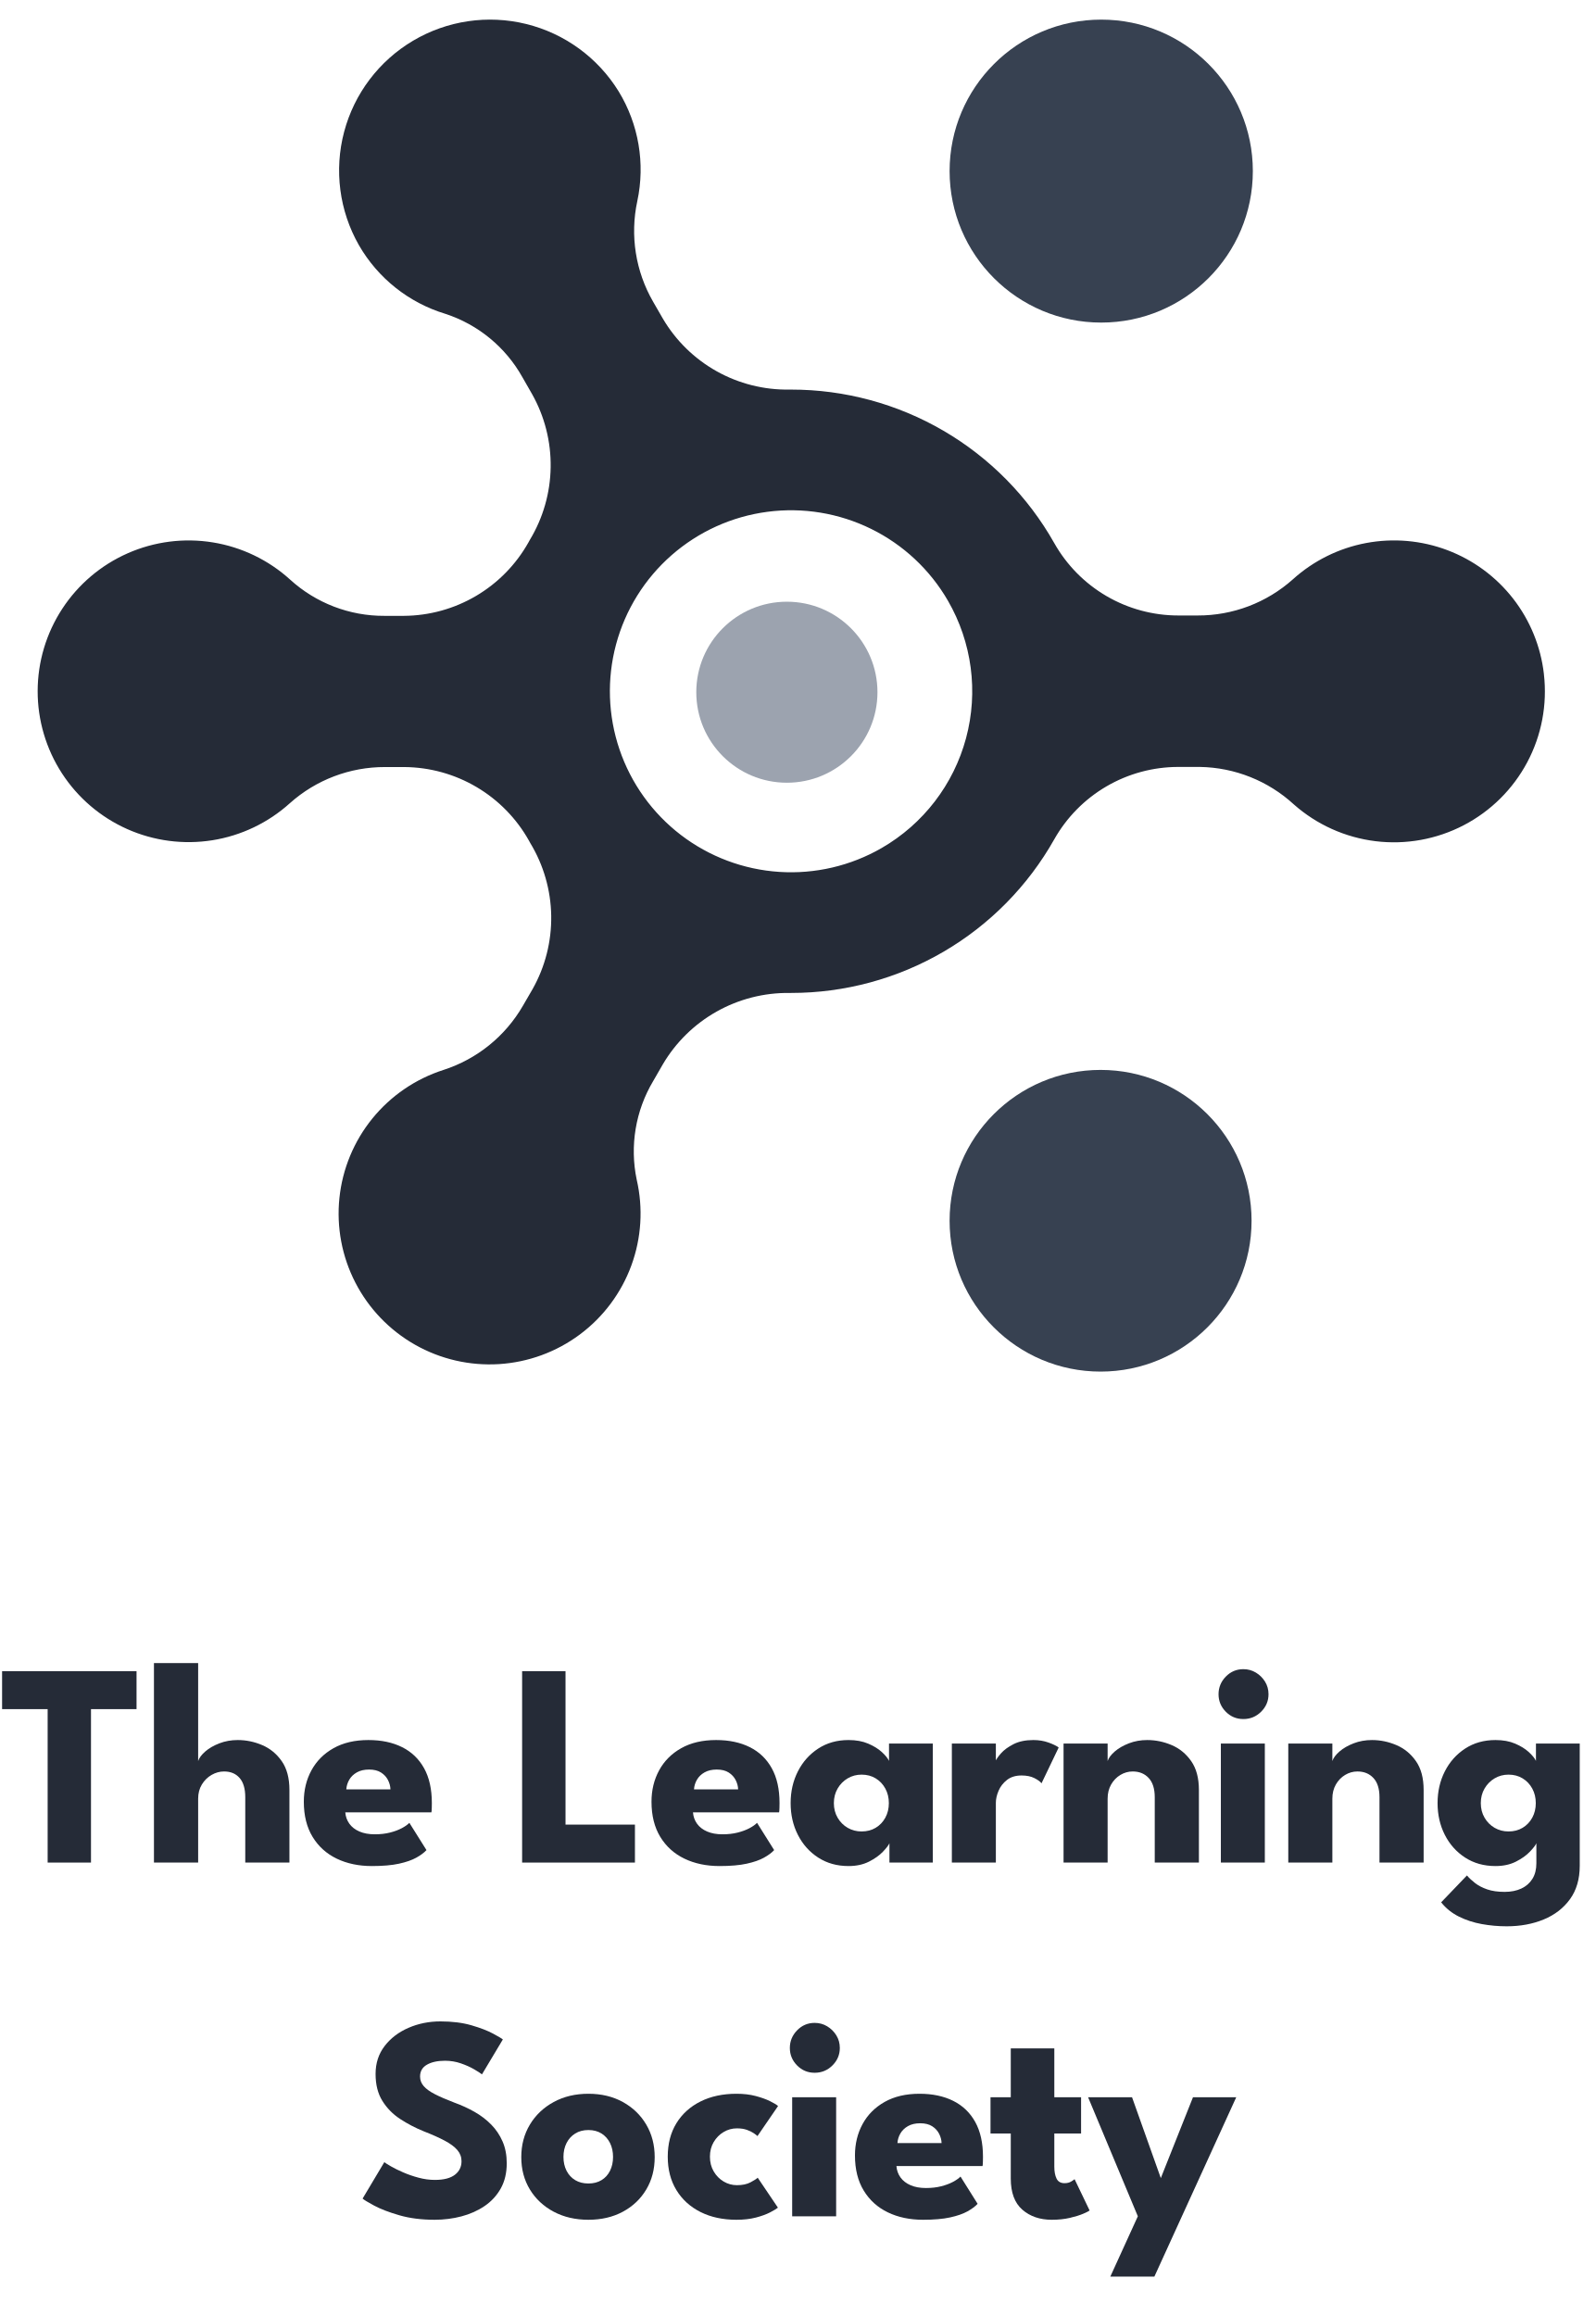
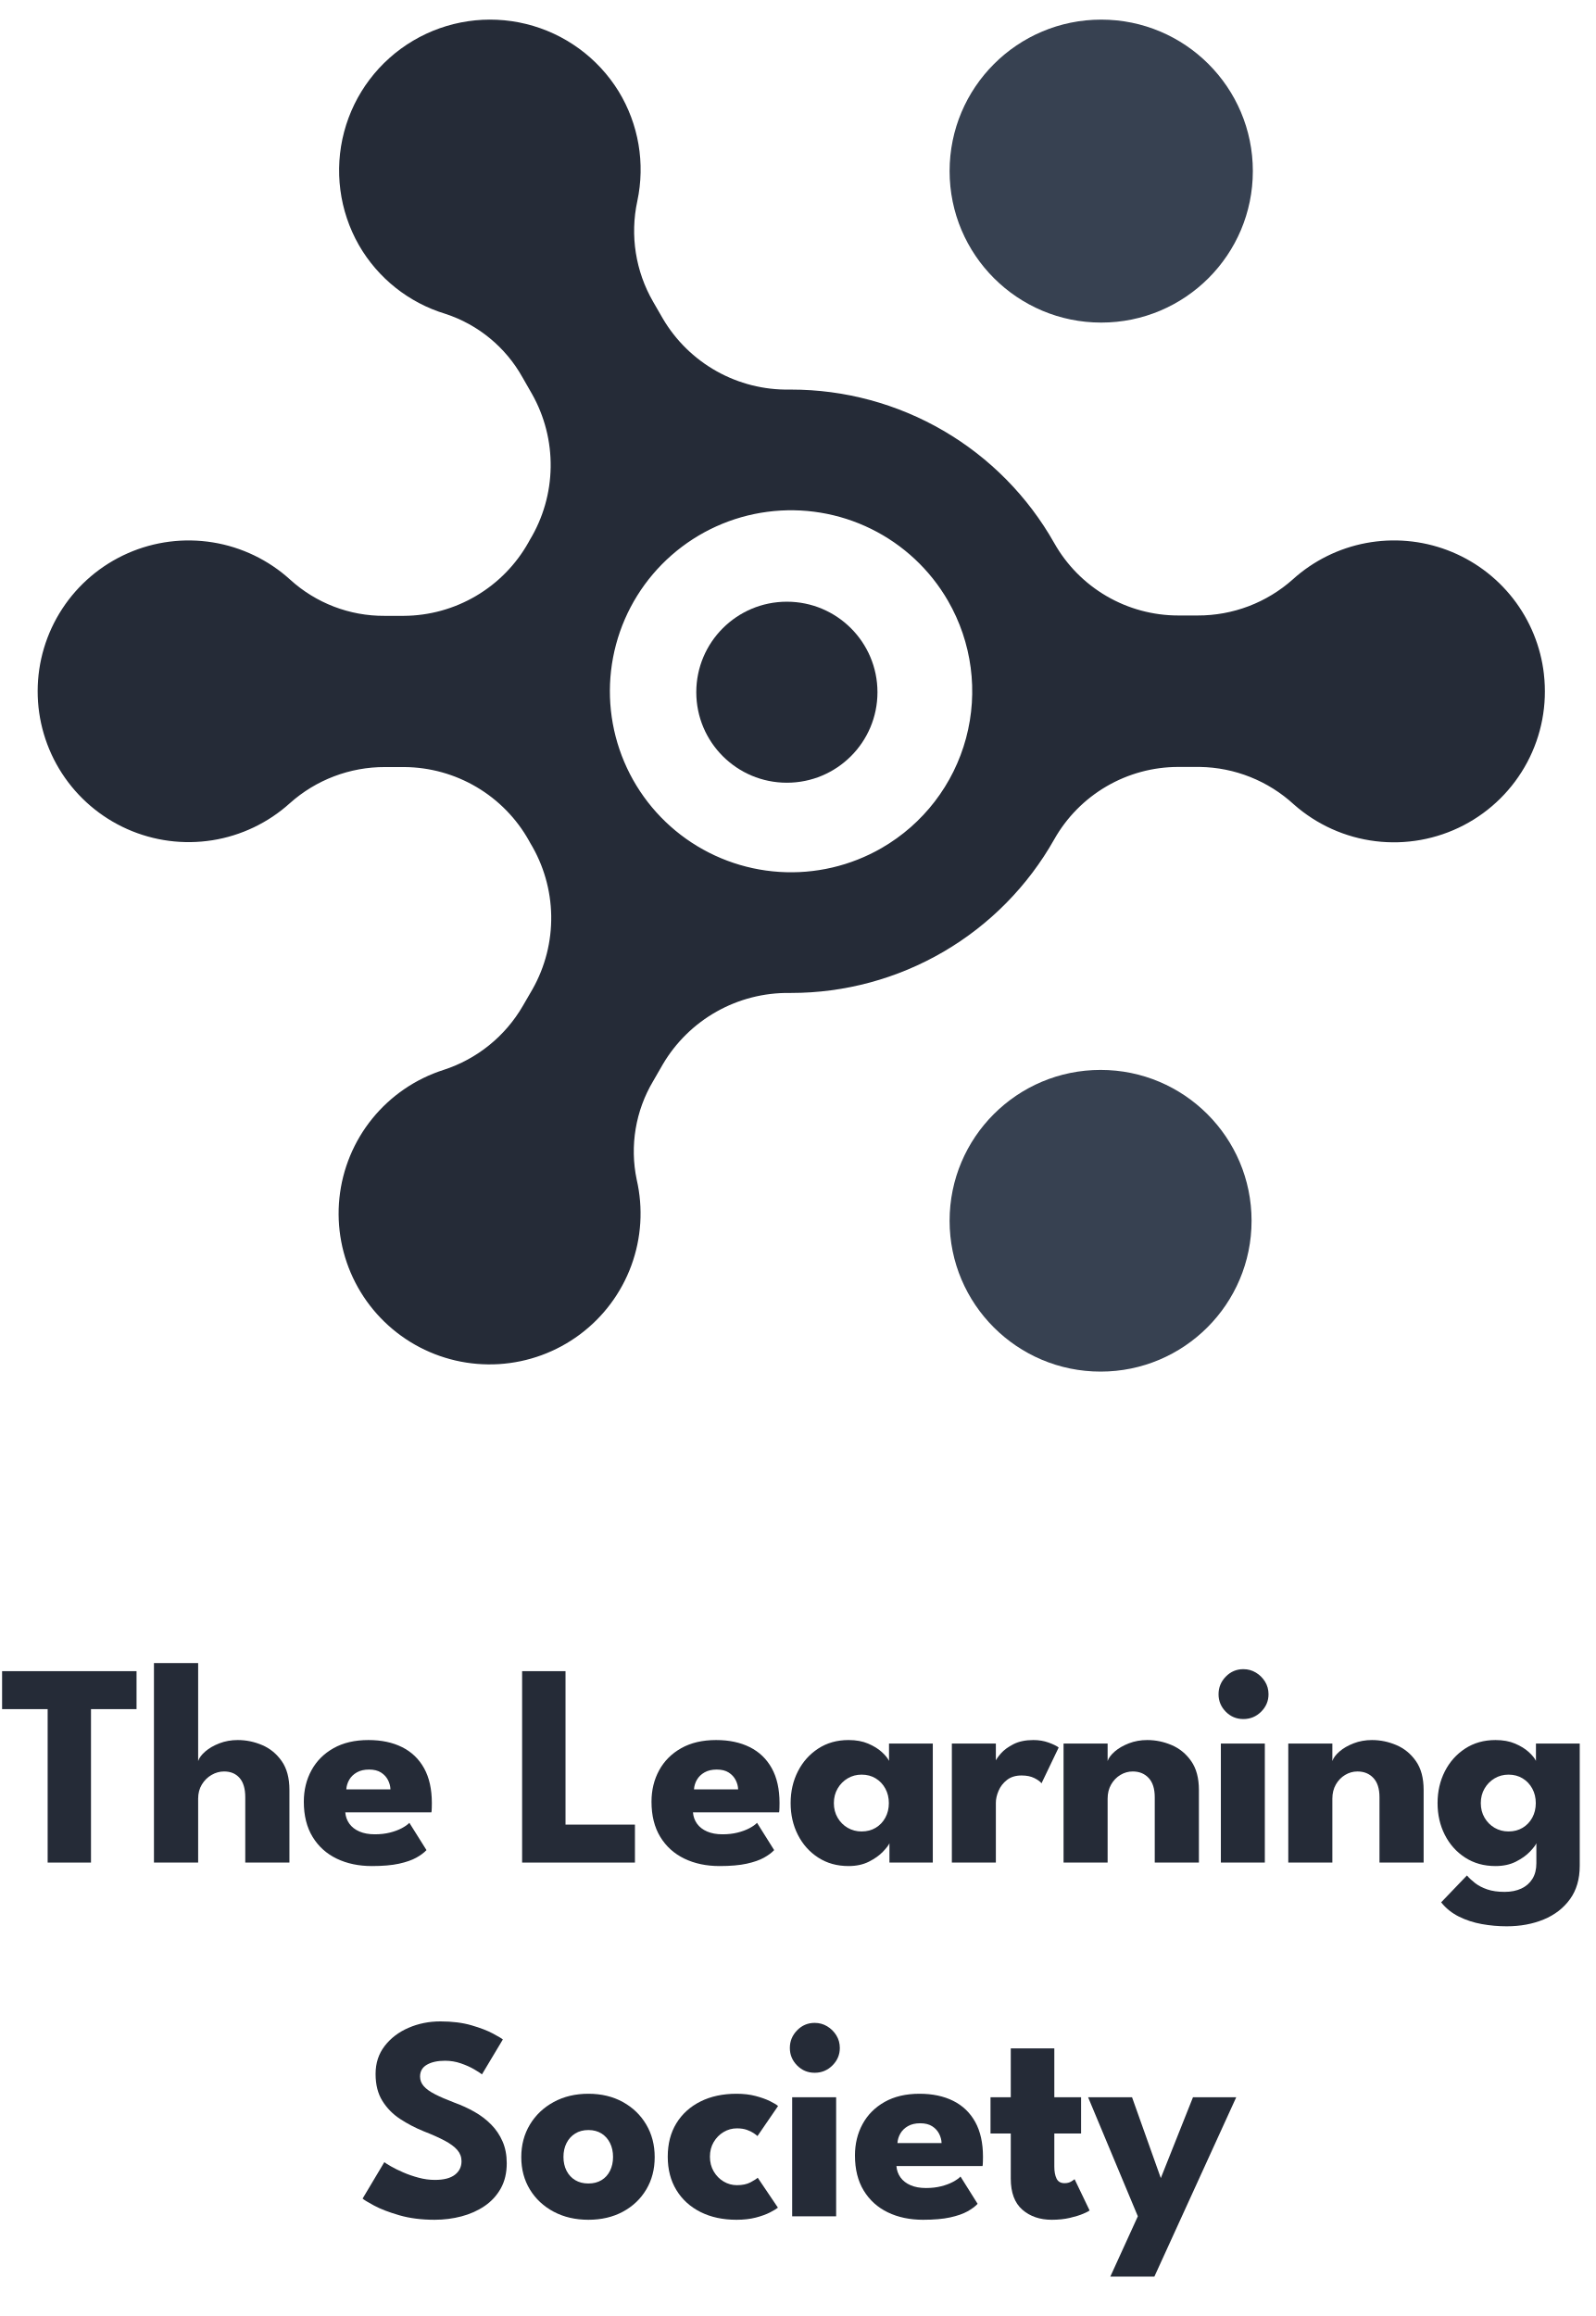
<svg xmlns="http://www.w3.org/2000/svg" viewBox="0 0 194.9 282.7" width="195" height="283" role="img" aria-label="The Learning Society">
  <g transform="translate(4.6 0.0) scale(0.42289)">
    <path d="M435.056 194.472C434.145 186.524 431.061 178.982 426.141 172.671C421.22 166.361 414.654 161.527 407.165 158.7C399.673 155.873 391.548 155.163 383.679 156.647C375.813 158.132 368.504 161.753 362.562 167.114C354.997 173.879 345.19 177.604 335.037 177.569H329.455C322.163 177.569 315.003 175.632 308.708 171.958C302.412 168.284 297.207 163.004 293.626 156.659C286.029 143.2 274.984 132.001 261.626 124.212C248.268 116.422 233.076 112.321 217.609 112.329H217.155C209.782 112.453 202.507 110.618 196.077 107.011C189.647 103.405 184.291 98.156 180.559 91.802L177.768 86.958C172.687 78.172 171.057 67.812 173.198 57.893C175.526 47.02 173.591 35.669 167.791 26.179C161.788 16.456 152.203 9.477 141.1 6.746C129.997 4.014 118.265 5.749 108.429 11.575C98.594 17.402 91.443 26.854 88.517 37.897C85.59 48.94 87.123 60.689 92.784 70.613C98.272 80.152 107.192 87.243 117.728 90.443C127.206 93.53 135.167 100.077 140.021 108.774L142.777 113.584C146.422 120.038 148.284 127.344 148.173 134.753C148.063 142.163 145.984 149.41 142.149 155.753L141.765 156.45C138.177 162.85 132.954 168.186 126.63 171.914C120.306 175.643 113.105 177.63 105.762 177.674H100.181C90.106 177.73 80.38 173.997 72.934 167.219C66.686 161.548 58.925 157.81 50.593 156.46C42.261 155.109 33.715 156.203 25.994 159.609C18.271 163.016 11.705 168.587 7.091 175.649C2.477 182.71 0.014 190.957 5.71757e-05 199.39C-0.014 207.822 2.423 216.078 7.014 223.154C11.605 230.23 18.154 235.823 25.864 239.254C33.575 242.685 42.117 243.807 50.454 242.483C58.791 241.16 66.563 237.447 72.829 231.797C80.384 225.037 90.178 221.312 100.32 221.341H105.902C113.248 221.392 120.449 223.386 126.773 227.121C133.097 230.855 138.318 236.196 141.905 242.6L142.288 243.297C146.129 249.637 148.214 256.883 148.331 264.292C148.447 271.702 146.591 279.009 142.951 285.466L140.16 290.276C135.074 299.085 126.893 305.692 117.205 308.816C109.141 311.402 102.005 316.278 96.668 322.848C91.332 329.418 88.027 337.399 87.156 345.814C86.285 354.23 87.886 362.717 91.764 370.239C95.641 377.76 101.628 383.991 108.992 388.171C116.356 392.352 124.779 394.296 133.232 393.774C141.685 393.251 149.803 390.28 156.594 385.222C163.384 380.168 168.554 373.246 171.472 365.302C174.389 357.359 174.929 348.739 173.023 340.495C170.985 330.757 172.678 320.609 177.768 312.057L180.559 307.213C184.297 300.857 189.651 295.601 196.078 291.978C202.505 288.355 209.776 286.493 217.155 286.582H217.609C233.08 286.587 248.274 282.48 261.632 274.684C274.991 266.888 286.033 255.682 293.626 242.217C297.21 235.874 302.415 230.596 308.71 226.922C315.006 223.248 322.164 221.31 329.455 221.307H335.665C345.748 221.463 355.422 225.321 362.841 232.145C369.451 237.984 377.675 241.684 386.433 242.755C395.191 243.826 404.067 242.219 411.892 238.145C419.713 234.071 426.115 227.723 430.253 219.938C434.391 212.153 436.062 203.297 435.056 194.541V194.472ZM243.773 244.726C234.81 249.896 224.514 252.295 214.186 251.619C203.858 250.943 193.963 247.223 185.751 240.929C177.54 234.635 171.382 226.05 168.055 216.259C164.727 206.469 164.381 195.913 167.06 185.925C169.739 175.939 175.322 166.969 183.103 160.152C190.885 153.335 200.515 148.976 210.776 147.627C221.038 146.277 231.469 147.998 240.752 152.57C250.035 157.143 257.751 164.363 262.926 173.318C269.865 185.324 271.746 199.593 268.154 212.984C264.562 226.376 255.792 237.794 243.773 244.726Z" fill="#252B37" />
-     <path d="M216.398 225.867C230.849 225.867 242.563 214.164 242.563 199.729C242.563 185.293 230.849 173.591 216.398 173.591C201.948 173.591 190.233 185.293 190.233 199.729C190.233 214.164 201.948 225.867 216.398 225.867Z" fill="#9CA3AF" />
+     <path d="M216.398 225.867C230.849 225.867 242.563 214.164 242.563 199.729C242.563 185.293 230.849 173.591 216.398 173.591C201.948 173.591 190.233 185.293 190.233 199.729C190.233 214.164 201.948 225.867 216.398 225.867Z" fill="#252B37" />
    <path d="M307.193 92.978C331.38 92.978 350.986 73.391 350.986 49.23C350.986 25.069 331.38 5.482 307.193 5.482C283.007 5.482 263.4 25.069 263.4 49.23C263.4 73.391 283.007 92.978 307.193 92.978Z" fill="#374151" />
    <path d="M307.008 395.935C331.092 395.935 350.617 376.431 350.617 352.372C350.617 328.313 331.092 308.809 307.008 308.809C282.924 308.809 263.4 328.313 263.4 352.372C263.4 376.431 282.924 395.935 307.008 395.935Z" fill="#374151" />
  </g>
  <g transform="translate(0.0 227.4)" fill="#252B37">
    <path d="M5.82 -18.74H0.256V-23.377H16.678V-18.74H11.114V0.0H5.82Z" />
    <path d="M29.041 -14.965Q30.575 -14.965 32.024 -14.348Q33.473 -13.731 34.412 -12.388Q35.352 -11.044 35.352 -8.871V0.0H29.958V-7.984Q29.958 -9.537 29.266 -10.332Q28.574 -11.126 27.369 -11.126Q26.571 -11.126 25.842 -10.705Q25.112 -10.283 24.657 -9.536Q24.203 -8.789 24.203 -7.805V0.0H18.804V-24.368H24.203V-12.402Q24.399 -12.988 25.084 -13.578Q25.769 -14.169 26.804 -14.567Q27.84 -14.965 29.041 -14.965Z" />
    <path d="M42.175 -6.136Q42.237 -5.348 42.676 -4.742Q43.114 -4.135 43.902 -3.794Q44.69 -3.453 45.779 -3.453Q46.798 -3.453 47.625 -3.662Q48.453 -3.87 49.064 -4.193Q49.675 -4.516 50.003 -4.852L52.093 -1.523Q51.65 -1.045 50.849 -0.598Q50.047 -0.151 48.737 0.137Q47.426 0.425 45.425 0.425Q43.008 0.425 41.13 -0.478Q39.253 -1.381 38.182 -3.139Q37.11 -4.897 37.11 -7.429Q37.11 -9.554 38.04 -11.263Q38.97 -12.972 40.736 -13.968Q42.503 -14.965 45 -14.965Q47.373 -14.965 49.113 -14.097Q50.853 -13.229 51.801 -11.52Q52.748 -9.811 52.748 -7.27Q52.748 -7.128 52.739 -6.699Q52.73 -6.269 52.695 -6.136ZM47.692 -8.943Q47.674 -9.519 47.391 -10.077Q47.107 -10.635 46.541 -10.998Q45.974 -11.361 45.08 -11.361Q44.194 -11.361 43.588 -11.015Q42.981 -10.67 42.662 -10.121Q42.344 -9.572 42.299 -8.943Z" />
    <path d="M63.774 -23.377H69.075V-4.637H77.555V0.0H63.774Z" />
    <path d="M84.643 -6.136Q84.705 -5.348 85.143 -4.742Q85.582 -4.135 86.37 -3.794Q87.158 -3.453 88.247 -3.453Q89.265 -3.453 90.093 -3.662Q90.921 -3.87 91.532 -4.193Q92.143 -4.516 92.47 -4.852L94.56 -1.523Q94.118 -1.045 93.316 -0.598Q92.515 -0.151 91.204 0.137Q89.894 0.425 87.893 0.425Q85.475 0.425 83.598 -0.478Q81.721 -1.381 80.649 -3.139Q79.578 -4.897 79.578 -7.429Q79.578 -9.554 80.508 -11.263Q81.437 -12.972 83.204 -13.968Q84.97 -14.965 87.468 -14.965Q89.841 -14.965 91.581 -14.097Q93.321 -13.229 94.268 -11.52Q95.216 -9.811 95.216 -7.27Q95.216 -7.128 95.207 -6.699Q95.198 -6.269 95.162 -6.136ZM90.159 -8.943Q90.142 -9.519 89.858 -10.077Q89.575 -10.635 89.008 -10.998Q88.442 -11.361 87.547 -11.361Q86.662 -11.361 86.055 -11.015Q85.449 -10.67 85.13 -10.121Q84.811 -9.572 84.767 -8.943Z" />
    <path d="M108.64 0.0V-2.36Q108.482 -1.993 107.842 -1.323Q107.202 -0.652 106.14 -0.113Q105.077 0.425 103.646 0.425Q101.535 0.425 99.939 -0.609Q98.343 -1.642 97.457 -3.386Q96.572 -5.129 96.572 -7.261Q96.572 -9.392 97.457 -11.136Q98.343 -12.88 99.939 -13.922Q101.535 -14.965 103.646 -14.965Q105.026 -14.965 106.046 -14.527Q107.066 -14.09 107.71 -13.5Q108.355 -12.909 108.589 -12.419V-14.54H113.937V0.0ZM101.853 -7.261Q101.853 -6.263 102.313 -5.476Q102.773 -4.688 103.541 -4.244Q104.309 -3.8 105.24 -3.8Q106.214 -3.8 106.963 -4.249Q107.711 -4.698 108.14 -5.485Q108.569 -6.272 108.569 -7.261Q108.569 -8.249 108.14 -9.037Q107.711 -9.824 106.963 -10.282Q106.214 -10.74 105.24 -10.74Q104.309 -10.74 103.541 -10.287Q102.773 -9.834 102.313 -9.046Q101.853 -8.259 101.853 -7.261Z" />
    <path d="M121.639 0.0H116.265V-14.54H121.639V-12.289H121.55Q121.707 -12.703 122.256 -13.33Q122.806 -13.958 123.794 -14.461Q124.782 -14.965 126.221 -14.965Q127.222 -14.965 128.072 -14.659Q128.922 -14.353 129.312 -14.053L127.217 -9.682Q126.982 -9.993 126.35 -10.315Q125.717 -10.637 124.78 -10.637Q123.695 -10.637 122.999 -10.093Q122.302 -9.549 121.971 -8.771Q121.639 -7.993 121.639 -7.293Z" />
    <path d="M140.129 -14.965Q141.664 -14.965 143.113 -14.348Q144.562 -13.731 145.501 -12.388Q146.44 -11.044 146.44 -8.871V0.0H141.047V-7.984Q141.047 -9.537 140.303 -10.332Q139.559 -11.126 138.355 -11.126Q137.557 -11.126 136.853 -10.705Q136.15 -10.283 135.721 -9.536Q135.291 -8.789 135.291 -7.805V0.0H129.908V-14.54H135.291V-12.402Q135.488 -12.988 136.175 -13.578Q136.863 -14.169 137.898 -14.567Q138.933 -14.965 140.129 -14.965Z" />
    <path d="M149.122 0.0V-14.54H154.493V0.0ZM151.871 -17.528Q150.607 -17.528 149.723 -18.424Q148.839 -19.321 148.839 -20.559Q148.839 -21.802 149.725 -22.712Q150.612 -23.621 151.871 -23.621Q152.705 -23.621 153.398 -23.204Q154.091 -22.787 154.517 -22.099Q154.943 -21.411 154.943 -20.559Q154.943 -19.321 154.041 -18.424Q153.139 -17.528 151.871 -17.528Z" />
    <path d="M167.579 -14.965Q169.113 -14.965 170.562 -14.348Q172.011 -13.731 172.951 -12.388Q173.89 -11.044 173.89 -8.871V0.0H168.497V-7.984Q168.497 -9.537 167.753 -10.332Q167.009 -11.126 165.805 -11.126Q165.006 -11.126 164.303 -10.705Q163.599 -10.283 163.17 -9.536Q162.741 -8.789 162.741 -7.805V0.0H157.357V-14.54H162.741V-12.402Q162.938 -12.988 163.625 -13.578Q164.313 -14.169 165.348 -14.567Q166.383 -14.965 167.579 -14.965Z" />
    <path d="M184.028 7.783Q182.499 7.783 180.997 7.512Q179.496 7.242 178.205 6.602Q176.914 5.962 176.03 4.856L179.179 1.573Q179.591 2.054 180.188 2.514Q180.784 2.974 181.661 3.276Q182.537 3.579 183.783 3.579Q184.952 3.579 185.823 3.172Q186.694 2.766 187.177 1.988Q187.66 1.211 187.66 0.087V-0.274H192.957V0.399Q192.957 2.824 191.768 4.468Q190.579 6.113 188.558 6.948Q186.536 7.783 184.028 7.783ZM187.66 0.0V-2.36Q187.502 -1.993 186.862 -1.323Q186.222 -0.652 185.16 -0.113Q184.097 0.425 182.666 0.425Q180.555 0.425 178.959 -0.609Q177.363 -1.642 176.477 -3.386Q175.592 -5.129 175.592 -7.261Q175.592 -9.392 176.477 -11.136Q177.363 -12.88 178.959 -13.922Q180.555 -14.965 182.666 -14.965Q184.046 -14.965 185.066 -14.527Q186.086 -14.09 186.73 -13.5Q187.375 -12.909 187.609 -12.419V-14.54H192.957V0.0ZM180.873 -7.261Q180.873 -6.263 181.333 -5.476Q181.794 -4.688 182.561 -4.244Q183.329 -3.8 184.26 -3.8Q185.234 -3.8 185.983 -4.249Q186.731 -4.698 187.16 -5.485Q187.589 -6.272 187.589 -7.261Q187.589 -8.249 187.16 -9.037Q186.731 -9.824 185.983 -10.282Q185.234 -10.74 184.26 -10.74Q183.329 -10.74 182.561 -10.287Q181.794 -9.834 181.333 -9.046Q180.873 -8.259 180.873 -7.261Z" />
  </g>
  <g transform="translate(43.8 270.6)" fill="#252B37">
    <path d="M9.993 -23.802Q12.158 -23.802 13.795 -23.324Q15.432 -22.847 16.422 -22.312Q17.412 -21.778 17.621 -21.598L15.071 -17.334Q14.792 -17.557 14.105 -17.957Q13.417 -18.357 12.492 -18.677Q11.566 -18.997 10.561 -18.997Q9.193 -18.997 8.351 -18.516Q7.509 -18.035 7.509 -17.067Q7.509 -16.41 7.959 -15.894Q8.409 -15.378 9.34 -14.903Q10.272 -14.427 11.704 -13.881Q13.01 -13.409 14.163 -12.754Q15.316 -12.099 16.197 -11.203Q17.079 -10.307 17.587 -9.138Q18.096 -7.969 18.096 -6.475Q18.096 -4.706 17.368 -3.403Q16.639 -2.101 15.392 -1.253Q14.145 -0.406 12.567 0.01Q10.988 0.425 9.288 0.425Q6.873 0.425 4.968 -0.127Q3.064 -0.679 1.892 -1.31Q0.721 -1.94 0.491 -2.165L3.143 -6.611Q3.347 -6.446 3.96 -6.095Q4.572 -5.743 5.453 -5.36Q6.334 -4.978 7.337 -4.711Q8.34 -4.444 9.312 -4.444Q10.944 -4.444 11.758 -5.069Q12.572 -5.694 12.572 -6.726Q12.572 -7.499 12.059 -8.096Q11.545 -8.692 10.52 -9.236Q9.496 -9.78 7.95 -10.383Q6.419 -11.004 5.078 -11.882Q3.737 -12.76 2.906 -14.093Q2.075 -15.425 2.075 -17.386Q2.075 -19.358 3.183 -20.797Q4.291 -22.237 6.1 -23.019Q7.91 -23.802 9.993 -23.802Z" />
    <path d="M28.07 0.425Q25.687 0.425 23.834 -0.557Q21.981 -1.539 20.926 -3.268Q19.872 -4.997 19.872 -7.225Q19.872 -9.454 20.926 -11.203Q21.981 -12.952 23.834 -13.958Q25.687 -14.965 28.07 -14.965Q30.452 -14.965 32.277 -13.958Q34.102 -12.952 35.135 -11.203Q36.168 -9.454 36.168 -7.225Q36.168 -4.997 35.135 -3.268Q34.102 -1.539 32.277 -0.557Q30.452 0.425 28.07 0.425ZM28.07 -4.006Q28.997 -4.006 29.67 -4.414Q30.343 -4.822 30.712 -5.56Q31.08 -6.298 31.08 -7.251Q31.08 -8.204 30.712 -8.947Q30.343 -9.69 29.67 -10.112Q28.997 -10.534 28.07 -10.534Q27.142 -10.534 26.461 -10.112Q25.779 -9.69 25.401 -8.947Q25.024 -8.204 25.024 -7.251Q25.024 -6.298 25.401 -5.56Q25.779 -4.822 26.461 -4.414Q27.142 -4.006 28.07 -4.006Z" />
    <path d="M46.211 -3.8Q47.215 -3.8 47.871 -4.148Q48.526 -4.497 48.751 -4.712L51.219 -1.055Q50.933 -0.824 50.244 -0.468Q49.555 -0.113 48.519 0.156Q47.483 0.425 46.159 0.425Q43.648 0.425 41.758 -0.526Q39.869 -1.476 38.815 -3.207Q37.762 -4.938 37.762 -7.279Q37.762 -9.637 38.815 -11.357Q39.869 -13.076 41.758 -14.02Q43.648 -14.965 46.159 -14.965Q47.457 -14.965 48.491 -14.692Q49.526 -14.42 50.24 -14.069Q50.954 -13.718 51.237 -13.469L48.722 -9.798Q48.601 -9.919 48.274 -10.144Q47.946 -10.37 47.433 -10.555Q46.919 -10.74 46.211 -10.74Q45.337 -10.74 44.583 -10.29Q43.83 -9.84 43.372 -9.062Q42.914 -8.283 42.914 -7.279Q42.914 -6.274 43.372 -5.487Q43.83 -4.7 44.583 -4.25Q45.337 -3.8 46.211 -3.8Z" />
    <path d="M52.96 0.0V-14.54H58.331V0.0ZM55.708 -17.528Q54.444 -17.528 53.56 -18.424Q52.676 -19.321 52.676 -20.559Q52.676 -21.802 53.563 -22.712Q54.449 -23.621 55.708 -23.621Q56.542 -23.621 57.235 -23.204Q57.928 -22.787 58.354 -22.099Q58.78 -21.411 58.78 -20.559Q58.78 -19.321 57.878 -18.424Q56.977 -17.528 55.708 -17.528Z" />
    <path d="M65.694 -6.136Q65.756 -5.348 66.194 -4.742Q66.632 -4.135 67.42 -3.794Q68.208 -3.453 69.298 -3.453Q70.316 -3.453 71.144 -3.662Q71.972 -3.87 72.583 -4.193Q73.194 -4.516 73.521 -4.852L75.611 -1.523Q75.168 -1.045 74.367 -0.598Q73.566 -0.151 72.255 0.137Q70.945 0.425 68.943 0.425Q66.526 0.425 64.649 -0.478Q62.772 -1.381 61.7 -3.139Q60.629 -4.897 60.629 -7.429Q60.629 -9.554 61.558 -11.263Q62.488 -12.972 64.255 -13.968Q66.021 -14.965 68.518 -14.965Q70.891 -14.965 72.631 -14.097Q74.371 -13.229 75.319 -11.52Q76.266 -9.811 76.266 -7.27Q76.266 -7.128 76.257 -6.699Q76.249 -6.269 76.213 -6.136ZM71.21 -8.943Q71.192 -9.519 70.909 -10.077Q70.626 -10.635 70.059 -10.998Q69.492 -11.361 68.598 -11.361Q67.713 -11.361 67.106 -11.015Q66.5 -10.67 66.181 -10.121Q65.862 -9.572 65.818 -8.943Z" />
    <path d="M77.186 -14.54H79.661V-20.508H84.98V-14.54H88.248V-10.109H84.98V-6.063Q84.98 -5.16 85.254 -4.602Q85.528 -4.044 86.226 -4.044Q86.711 -4.044 87.047 -4.25Q87.384 -4.456 87.455 -4.532L89.292 -0.708Q89.164 -0.594 88.522 -0.317Q87.88 -0.04 86.886 0.192Q85.891 0.425 84.671 0.425Q82.489 0.425 81.075 -0.806Q79.661 -2.037 79.661 -4.608V-10.109H77.186Z" />
    <path d="M97.987 -4.666 101.917 -14.54H107.201L97.201 7.367H91.819L95.181 0.0L89.106 -14.54H94.473Z" />
  </g>
</svg>
